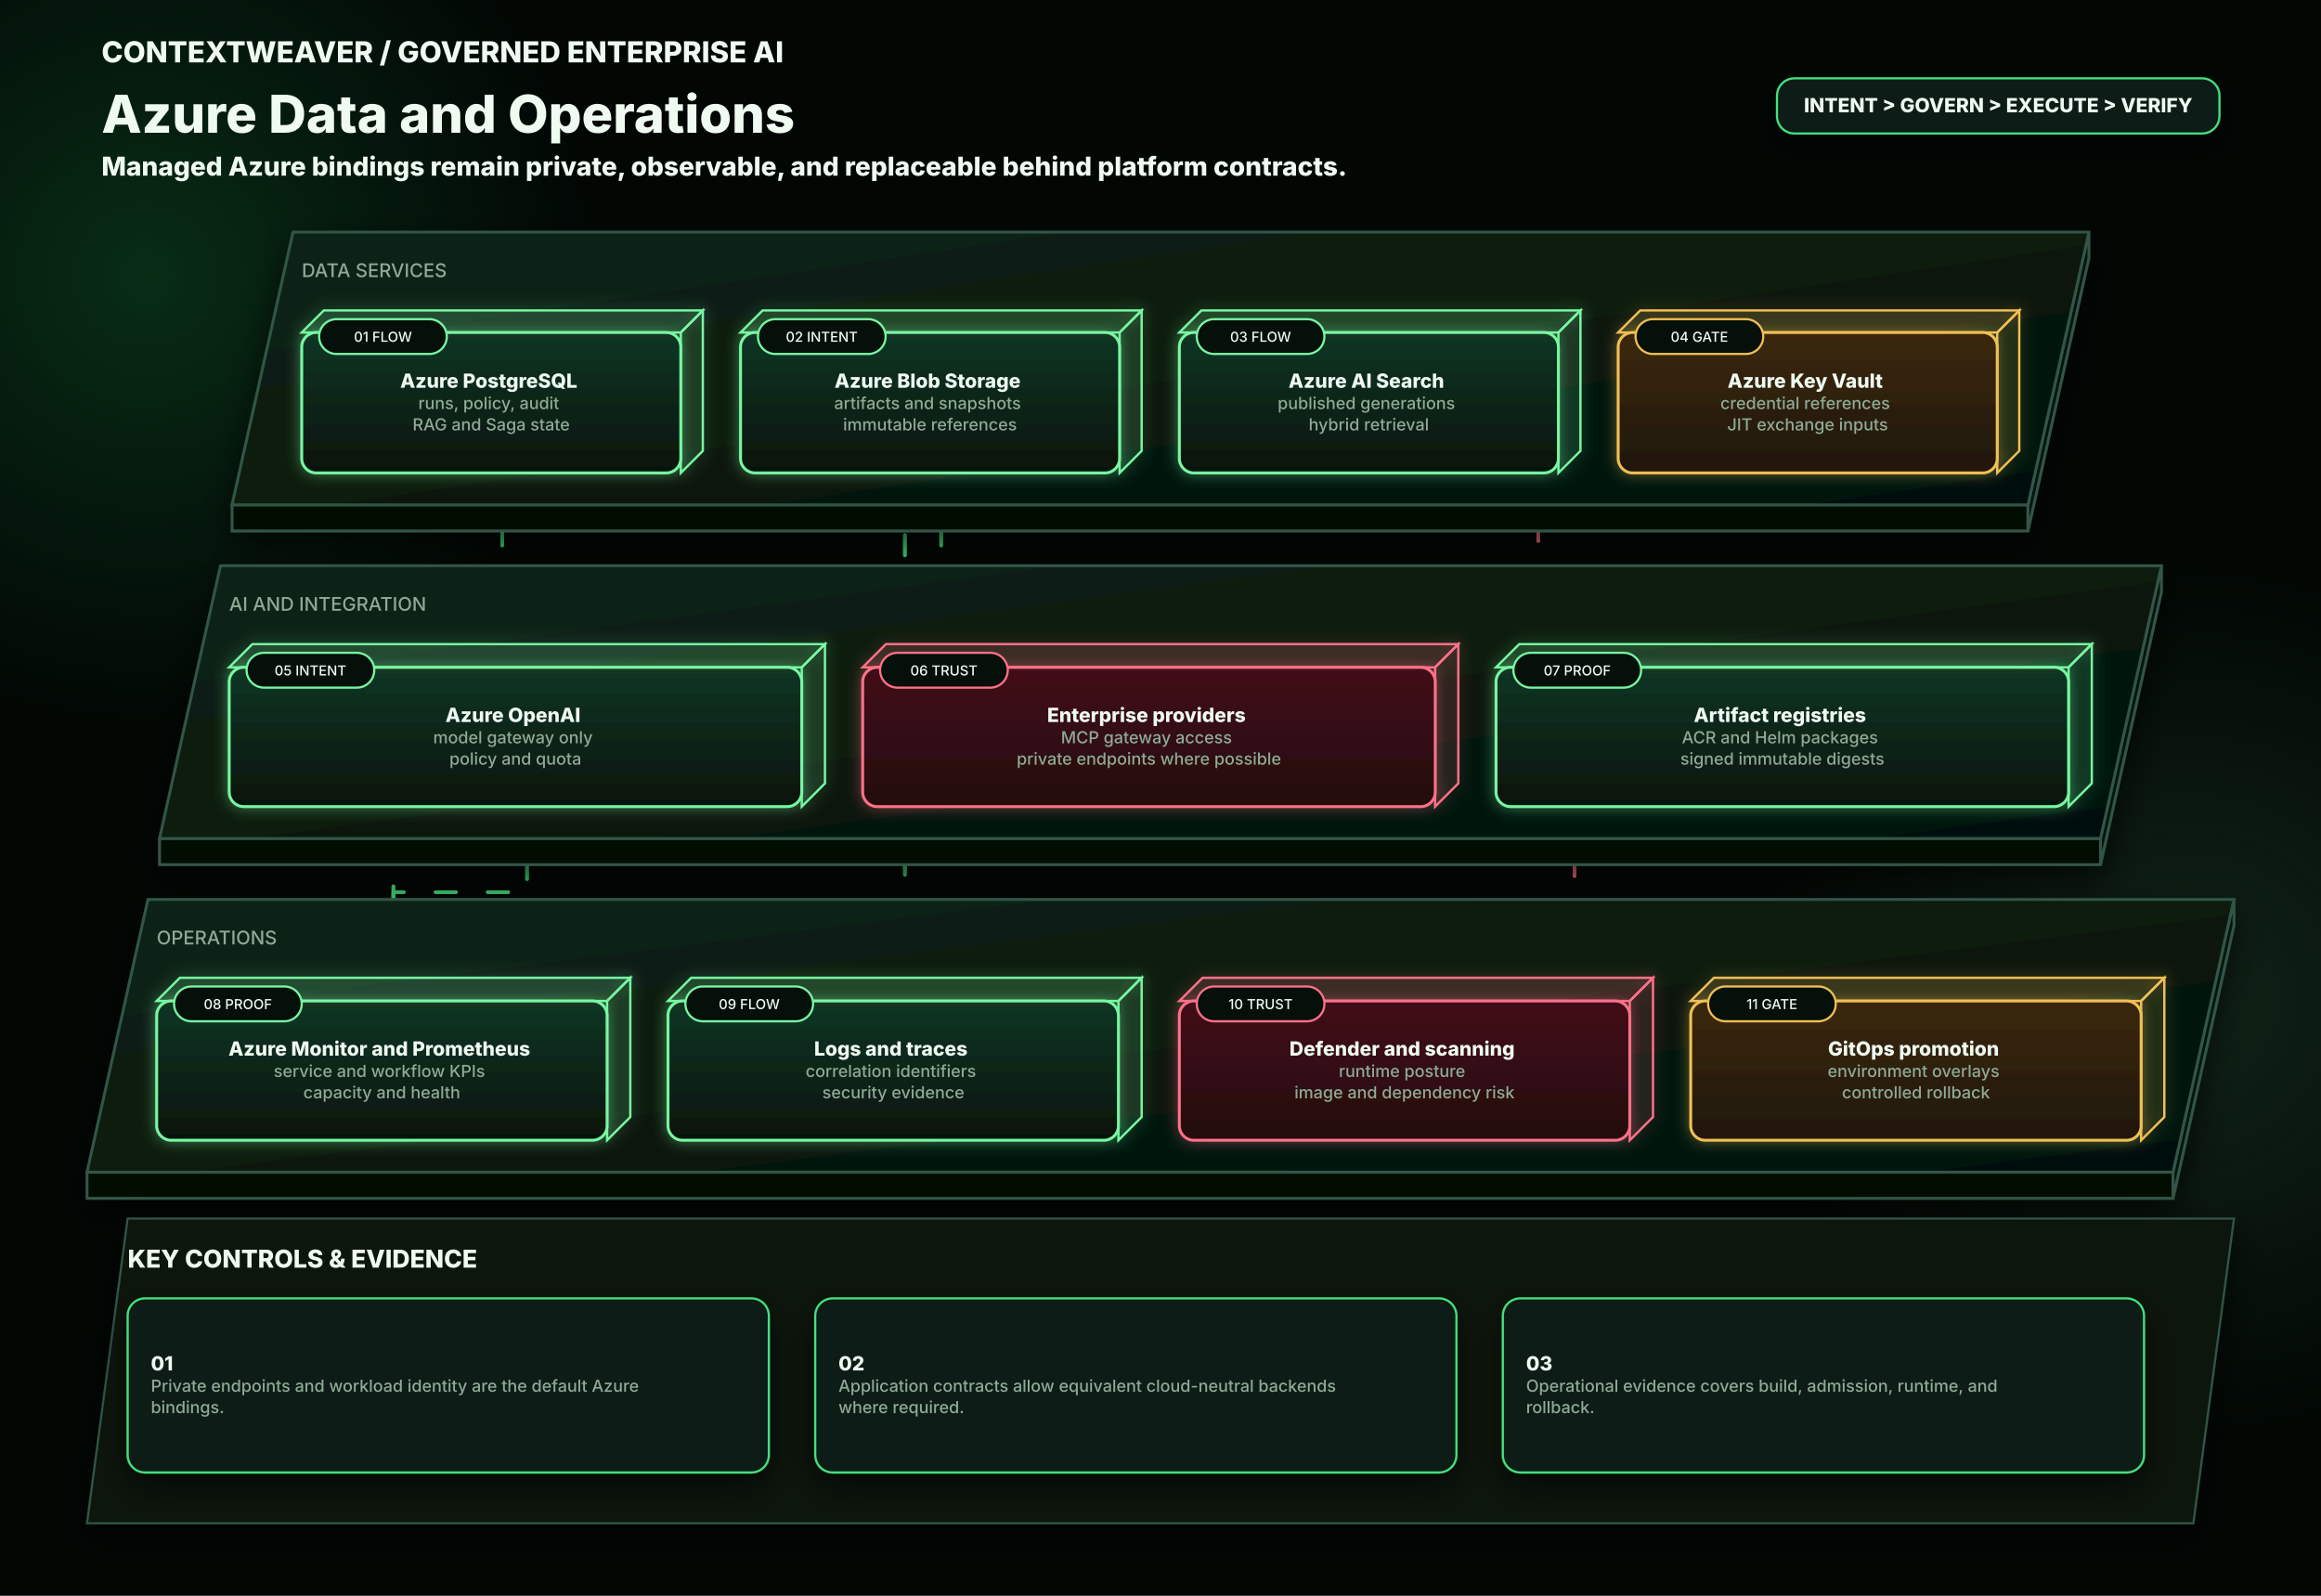
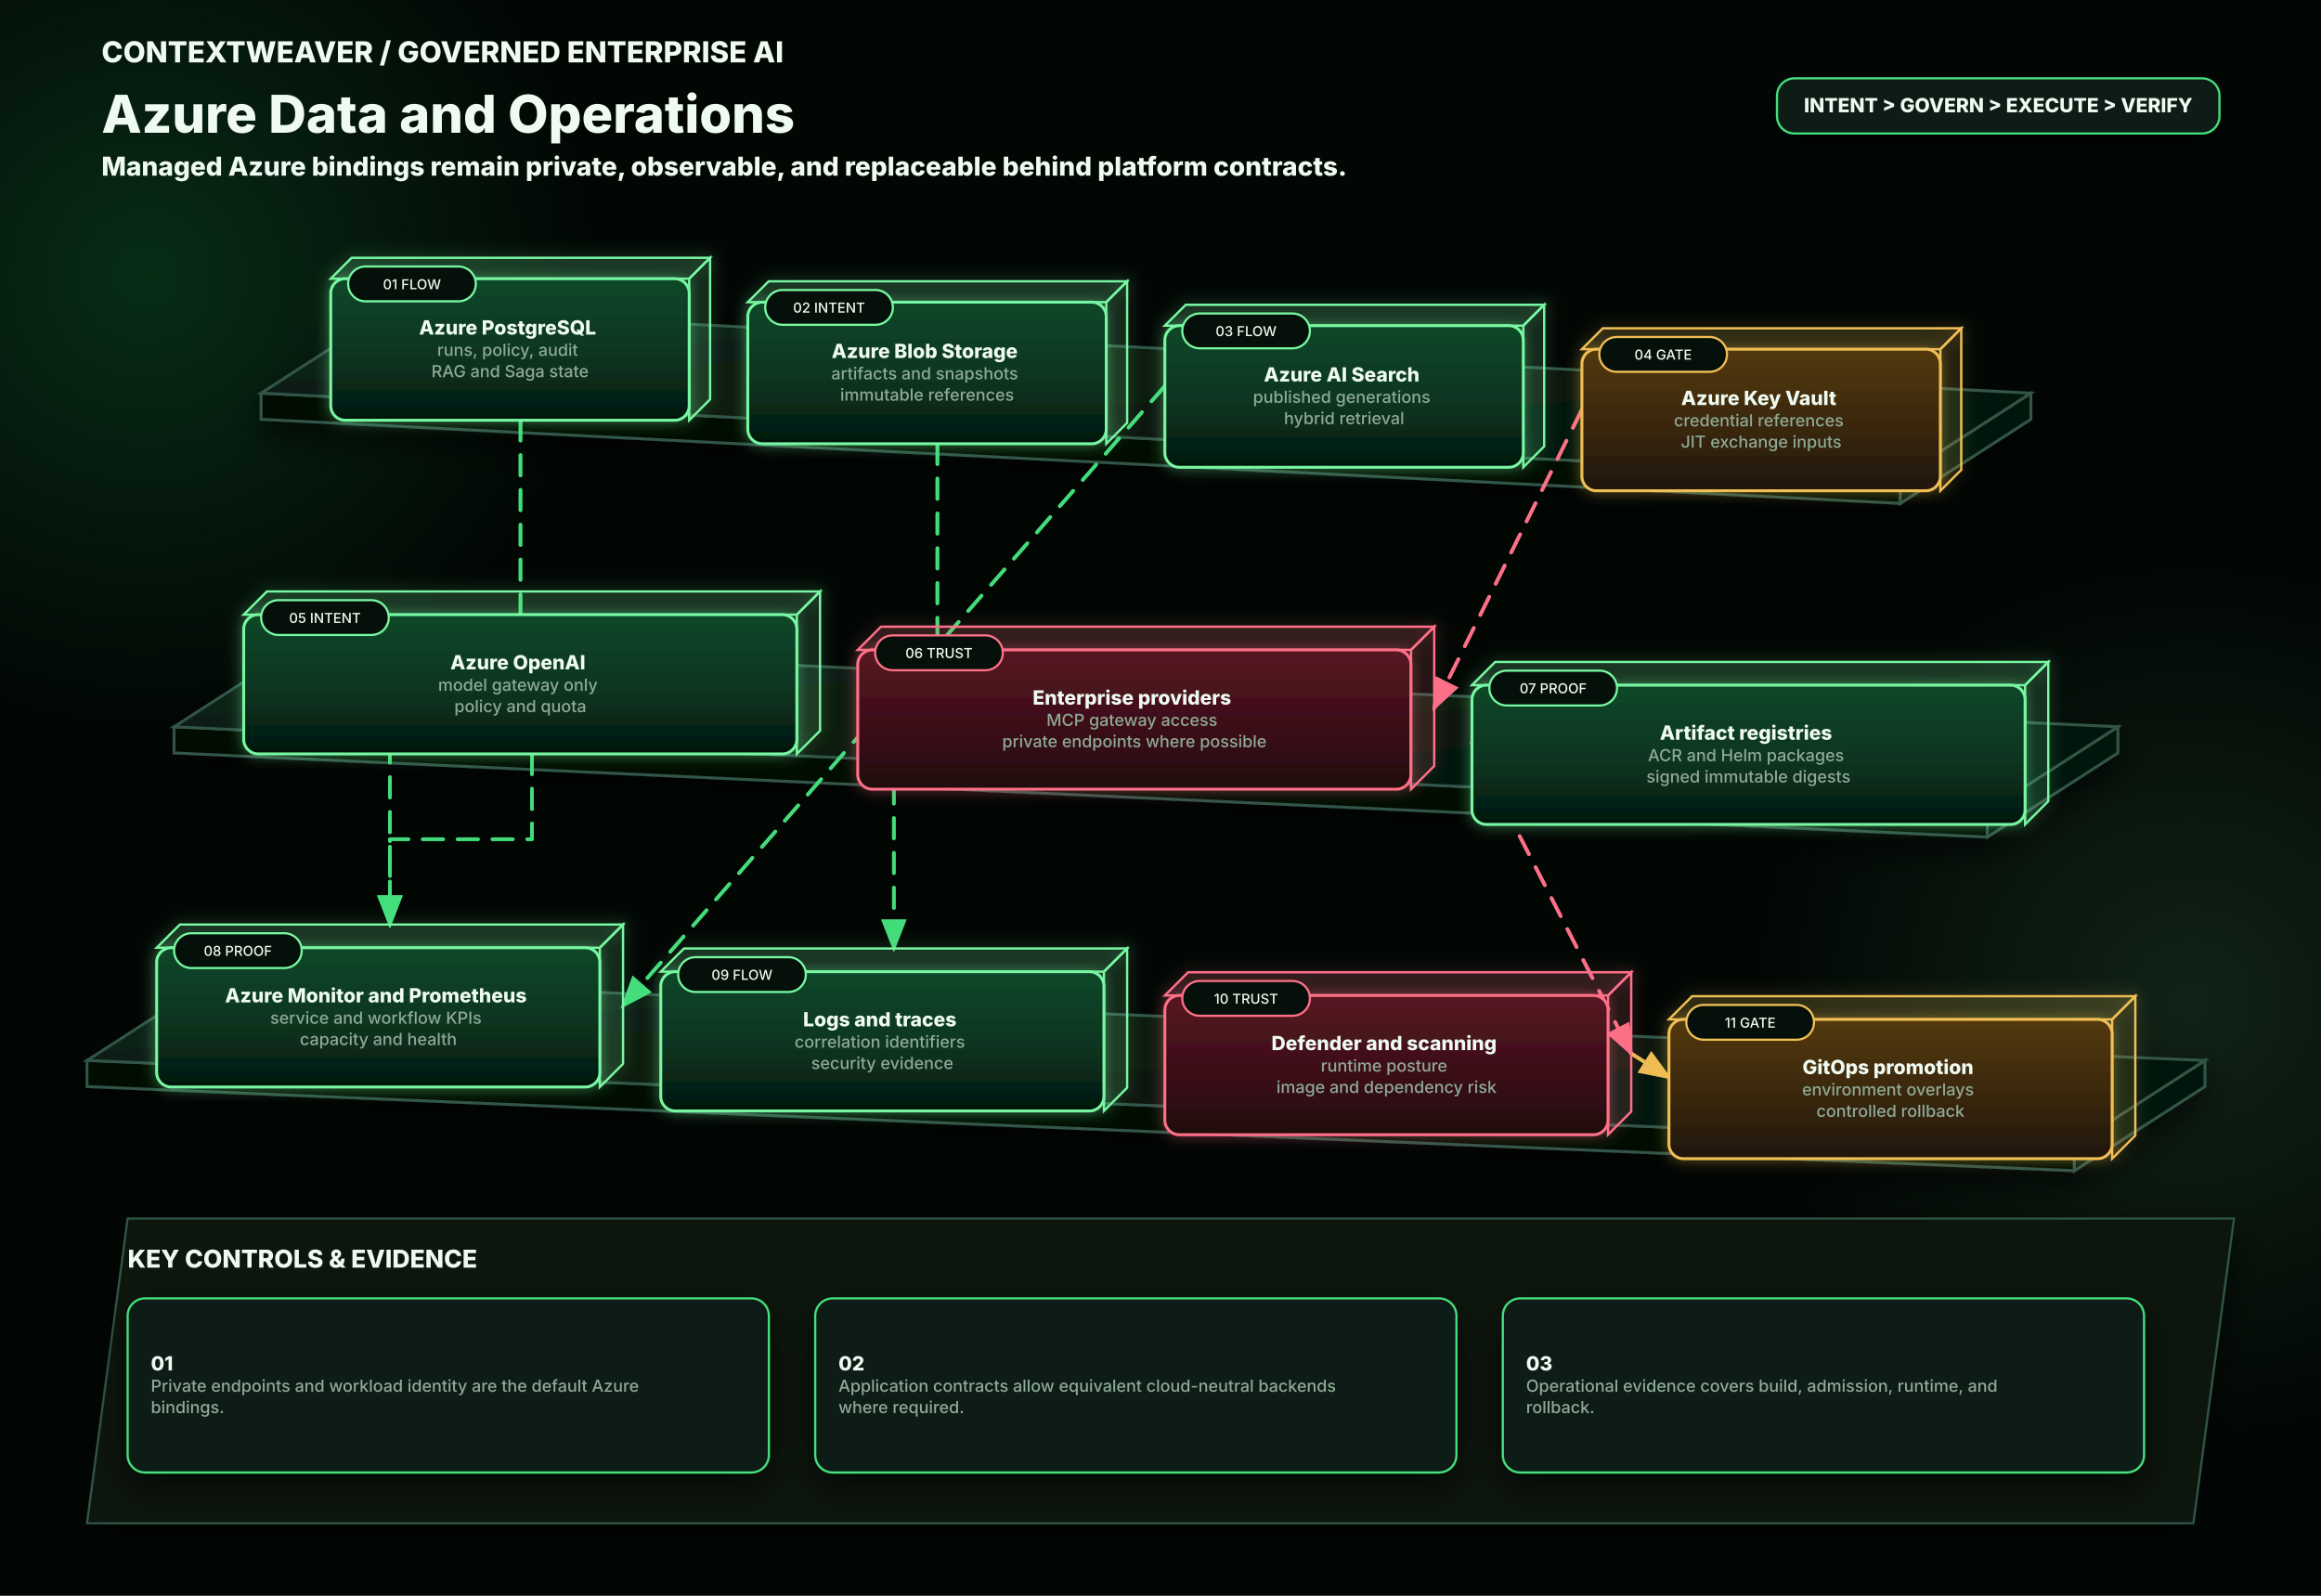
<svg xmlns="http://www.w3.org/2000/svg" width="1600" height="1100" viewBox="0 0 1600 1100" role="img" aria-label="Azure Data and Operations">
  <defs>
    <radialGradient id="ambient-left">
      <stop stop-color="#20d866" stop-opacity=".18" />
      <stop offset="1" stop-color="#20d866" stop-opacity="0" />
    </radialGradient>
    <radialGradient id="ambient-right">
      <stop stop-color="#78f7a2" stop-opacity=".12" />
      <stop offset="1" stop-color="#78f7a2" stop-opacity="0" />
    </radialGradient>
    <linearGradient id="platform-fill" x1="0" y1="0" x2="1" y2="1">
      <stop stop-color="#0b2415" />
      <stop offset="1" stop-color="#041009" />
    </linearGradient>
    <linearGradient id="card-green" x1="0" y1="0" x2="0" y2="1">
-       <stop stop-color="#123624" />
-       <stop offset="1" stop-color="#06140c" />
+       <stop stop-color="#0d4829" />
+       <stop offset=".58" stop-color="#09331f" />
+       <stop offset="1" stop-color="#04170e" />
    </linearGradient>
    <linearGradient id="card-amber" x1="0" y1="0" x2="0" y2="1">
-       <stop stop-color="#3b2808" />
-       <stop offset="1" stop-color="#201707" />
+       <stop stop-color="#53390c" />
+       <stop offset=".58" stop-color="#38260a" />
+       <stop offset="1" stop-color="#1f1607" />
    </linearGradient>
    <linearGradient id="card-red" x1="0" y1="0" x2="0" y2="1">
-       <stop stop-color="#42101a" />
-       <stop offset="1" stop-color="#24080d" />
+       <stop stop-color="#571521" />
+       <stop offset=".58" stop-color="#3b0f18" />
+       <stop offset="1" stop-color="#21080d" />
    </linearGradient>
    <filter id="shadow" x="-20%" y="-30%" width="150%" height="180%">
      <feDropShadow dx="0" dy="10" stdDeviation="12" flood-color="#000" flood-opacity=".65" />
    </filter>
    <filter id="glow-green" x="-40%" y="-60%" width="180%" height="220%">
      <feDropShadow dx="0" dy="0" stdDeviation="5" flood-color="#78f7a2" flood-opacity=".45" />
    </filter>
    <filter id="glow-amber" x="-40%" y="-60%" width="180%" height="220%">
      <feDropShadow dx="0" dy="0" stdDeviation="5" flood-color="#f0bf55" flood-opacity=".42" />
    </filter>
    <filter id="glow-red" x="-40%" y="-60%" width="180%" height="220%">
      <feDropShadow dx="0" dy="0" stdDeviation="5" flood-color="#ff7188" flood-opacity=".42" />
    </filter>
    <marker id="arrow-green" markerWidth="9" markerHeight="7" refX="8" refY="3.5" orient="auto">
      <path d="M0 0L9 3.5L0 7Z" fill="#44df7d" />
    </marker>
    <marker id="arrow-amber" markerWidth="9" markerHeight="7" refX="8" refY="3.5" orient="auto">
      <path d="M0 0L9 3.5L0 7Z" fill="#f0bf55" />
    </marker>
    <marker id="arrow-red" markerWidth="9" markerHeight="7" refX="8" refY="3.5" orient="auto">
      <path d="M0 0L9 3.5L0 7Z" fill="#ff7188" />
    </marker>
  </defs>
-   <style>.flow{stroke-dasharray:14 22;animation:cw-flow 3s linear infinite}@keyframes cw-flow{to{stroke-dashoffset:-72}}@media(prefers-reduced-motion:reduce){.flow{animation:none;stroke-dasharray:none}}</style>
+   <style>.flow{stroke-dasharray:14 10}</style>
  <rect width="1600" height="1100" fill="#020704" />
  <ellipse cx="100" cy="190" rx="310" ry="310" fill="url(#ambient-left)" />
  <ellipse cx="1510" cy="690" rx="300" ry="300" fill="url(#ambient-right)" />
-   <polyline class="flow" points="346.2,326.0 346.2,500.0 271.2,500.0 271.2,674.0" fill="none" stroke="#44df7d" stroke-width="2.5" stroke-linecap="round" stroke-linejoin="round" marker-end="url(#arrow-green)" opacity=".88" />
-   <polyline class="flow" points="346.2,326.0 346.2,500.0 271.2,500.0 271.2,674.0" fill="none" stroke="#44df7d" stroke-width="2.5" stroke-linecap="round" stroke-linejoin="round" marker-end="url(#arrow-green)" opacity=".88" />
-   <polyline class="flow" points="648.8,326.0 648.8,500.0 623.8,500.0 623.8,674.0" fill="none" stroke="#44df7d" stroke-width="2.5" stroke-linecap="round" stroke-linejoin="round" marker-end="url(#arrow-green)" opacity=".88" />
-   <polyline class="flow" points="648.8,326.0 648.8,500.0 623.8,500.0 623.8,674.0" fill="none" stroke="#44df7d" stroke-width="2.5" stroke-linecap="round" stroke-linejoin="round" marker-end="url(#arrow-green)" opacity=".88" />
-   <polyline class="flow" points="813.0,270.0 623.8,270.0 623.8,730.0 434.5,730.0" fill="none" stroke="#44df7d" stroke-width="2.5" stroke-linecap="round" stroke-linejoin="round" marker-end="url(#arrow-green)" opacity=".88" />
-   <polyline class="flow" points="813.0,270.0 623.8,270.0 623.8,730.0 434.5,730.0" fill="none" stroke="#44df7d" stroke-width="2.5" stroke-linecap="round" stroke-linejoin="round" marker-end="url(#arrow-green)" opacity=".88" />
-   <polyline class="flow" points="1115.5,270.0 1060.4,270.0 1060.4,500.0 1005.3,500.0" fill="none" stroke="#ff7188" stroke-width="2.5" stroke-linecap="round" stroke-linejoin="round" marker-end="url(#arrow-red)" opacity=".88" />
-   <polyline class="flow" points="1115.5,270.0 1060.4,270.0 1060.4,500.0 1005.3,500.0" fill="none" stroke="#ff7188" stroke-width="2.5" stroke-linecap="round" stroke-linejoin="round" marker-end="url(#arrow-red)" opacity=".88" />
-   <polyline class="flow" points="363.3,556.0 363.3,615.0 271.2,615.0 271.2,674.0" fill="none" stroke="#44df7d" stroke-width="2.5" stroke-linecap="round" stroke-linejoin="round" marker-end="url(#arrow-green)" opacity=".88" />
-   <polyline class="flow" points="363.3,556.0 363.3,615.0 271.2,615.0 271.2,674.0" fill="none" stroke="#44df7d" stroke-width="2.5" stroke-linecap="round" stroke-linejoin="round" marker-end="url(#arrow-green)" opacity=".88" />
-   <polyline class="flow" points="1031.3,500.0 1085.4,500.0 1085.4,730.0 1139.5,730.0" fill="none" stroke="#ff7188" stroke-width="2.5" stroke-linecap="round" stroke-linejoin="round" marker-end="url(#arrow-red)" opacity=".88" />
-   <polyline class="flow" points="1031.3,500.0 1085.4,500.0 1085.4,730.0 1139.5,730.0" fill="none" stroke="#ff7188" stroke-width="2.5" stroke-linecap="round" stroke-linejoin="round" marker-end="url(#arrow-red)" opacity=".88" />
-   <polyline class="flow" points="1139.5,730.0 1152.5,730.0 1152.5,730.0 1165.5,730.0" fill="none" stroke="#f0bf55" stroke-width="2.5" stroke-linecap="round" stroke-linejoin="round" marker-end="url(#arrow-amber)" opacity=".88" />
-   <polyline class="flow" points="1139.5,730.0 1152.5,730.0 1152.5,730.0 1165.5,730.0" fill="none" stroke="#f0bf55" stroke-width="2.5" stroke-linecap="round" stroke-linejoin="round" marker-end="url(#arrow-amber)" opacity=".88" />
-   <text text-anchor="start" font-family="Inter,Segoe UI,Arial,sans-serif">
-     <tspan x="70.0" y="43.0" font-size="20.0" font-weight="800" fill="#effaf1">CONTEXTWEAVER  /  GOVERNED ENTERPRISE AI</tspan>
+   <g filter="url(#shadow)">
+     <polygon points="180.0,271.0 1310.0,329.0 1310.0,347.0 180.0,289.0" fill="#020905" stroke="#315446" stroke-width="2" />
+     <polygon points="1310.0,329.0 1400.0,271.0 1400.0,289.0 1310.0,347.0" fill="#06140c" stroke="#315446" stroke-width="2" />
+     <polygon points="180.0,271.0 1310.0,329.0 1400.0,271.0 270.0,213.0" fill="url(#platform-fill)" stroke="#315446" stroke-width="2" />
+   </g>
+   <text text-anchor="start" font-family="Inter,Segoe UI,Arial,sans-serif">
+     <tspan x="282.0" y="208.0" font-size="13.0" font-weight="500" fill="#8eaa96">DATA SERVICES</tspan>
+   </text>
+   <g filter="url(#shadow)">
+     <polygon points="120.0,501.0 1370.0,559.0 1370.0,577.0 120.0,519.0" fill="#020905" stroke="#315446" stroke-width="2" />
+     <polygon points="1370.0,559.0 1460.0,501.0 1460.0,519.0 1370.0,577.0" fill="#06140c" stroke="#315446" stroke-width="2" />
+     <polygon points="120.0,501.0 1370.0,559.0 1460.0,501.0 210.0,443.0" fill="url(#platform-fill)" stroke="#315446" stroke-width="2" />
+   </g>
+   <text text-anchor="start" font-family="Inter,Segoe UI,Arial,sans-serif">
+     <tspan x="222.0" y="438.0" font-size="13.0" font-weight="500" fill="#8eaa96">AI AND INTEGRATION</tspan>
+   </text>
+   <g filter="url(#shadow)">
+     <polygon points="60.0,731.0 1430.0,789.0 1430.0,807.0 60.0,749.0" fill="#020905" stroke="#315446" stroke-width="2" />
+     <polygon points="1430.0,789.0 1520.0,731.0 1520.0,749.0 1430.0,807.0" fill="#06140c" stroke="#315446" stroke-width="2" />
+     <polygon points="60.0,731.0 1430.0,789.0 1520.0,731.0 150.0,673.0" fill="url(#platform-fill)" stroke="#315446" stroke-width="2" />
+   </g>
+   <text text-anchor="start" font-family="Inter,Segoe UI,Arial,sans-serif">
+     <tspan x="162.0" y="668.0" font-size="13.0" font-weight="500" fill="#8eaa96">OPERATIONS</tspan>
+   </text>
+   <polyline class="flow" points="358.8,289.7 358.8,463.5 268.8,463.5 268.8,637.3" fill="none" stroke="#44df7d" stroke-width="2.5" stroke-linecap="round" stroke-linejoin="round" marker-end="url(#arrow-green)" opacity=".88" />
+   <polyline class="flow" points="358.8,289.7 358.8,463.5 268.8,463.5 268.8,637.3" fill="none" stroke="#44df7d" stroke-width="2.5" stroke-linecap="round" stroke-linejoin="round" marker-end="url(#arrow-green)" opacity=".88" />
+   <polyline class="flow" points="646.2,305.9 646.2,479.8 616.2,479.8 616.2,653.8" fill="none" stroke="#44df7d" stroke-width="2.5" stroke-linecap="round" stroke-linejoin="round" marker-end="url(#arrow-green)" opacity=".88" />
+   <polyline class="flow" points="646.2,305.9 646.2,479.8 616.2,479.8 616.2,653.8" fill="none" stroke="#44df7d" stroke-width="2.5" stroke-linecap="round" stroke-linejoin="round" marker-end="url(#arrow-green)" opacity=".88" />
+   <polyline class="flow" points="803.0,266.1 429.5,693.3" fill="none" stroke="#44df7d" stroke-width="2.5" stroke-linecap="round" stroke-linejoin="round" marker-end="url(#arrow-green)" opacity=".88" />
+   <polyline class="flow" points="803.0,266.1 429.5,693.3" fill="none" stroke="#44df7d" stroke-width="2.5" stroke-linecap="round" stroke-linejoin="round" marker-end="url(#arrow-green)" opacity=".88" />
+   <polyline class="flow" points="1090.5,282.3 988.7,488.0" fill="none" stroke="#ff7188" stroke-width="2.5" stroke-linecap="round" stroke-linejoin="round" marker-end="url(#arrow-red)" opacity=".88" />
+   <polyline class="flow" points="1090.5,282.3 988.7,488.0" fill="none" stroke="#ff7188" stroke-width="2.5" stroke-linecap="round" stroke-linejoin="round" marker-end="url(#arrow-red)" opacity=".88" />
+   <polyline class="flow" points="366.7,519.7 366.7,578.5 268.8,578.5 268.8,637.3" fill="none" stroke="#44df7d" stroke-width="2.5" stroke-linecap="round" stroke-linejoin="round" marker-end="url(#arrow-green)" opacity=".88" />
+   <polyline class="flow" points="366.7,519.7 366.7,578.5 268.8,578.5 268.8,637.3" fill="none" stroke="#44df7d" stroke-width="2.5" stroke-linecap="round" stroke-linejoin="round" marker-end="url(#arrow-green)" opacity=".88" />
+   <polyline class="flow" points="1014.7,512.3 1124.5,726.2" fill="none" stroke="#ff7188" stroke-width="2.5" stroke-linecap="round" stroke-linejoin="round" marker-end="url(#arrow-red)" opacity=".88" />
+   <polyline class="flow" points="1014.7,512.3 1124.5,726.2" fill="none" stroke="#ff7188" stroke-width="2.5" stroke-linecap="round" stroke-linejoin="round" marker-end="url(#arrow-red)" opacity=".88" />
+   <polyline class="flow" points="1124.5,726.2 1150.5,742.7" fill="none" stroke="#f0bf55" stroke-width="2.5" stroke-linecap="round" stroke-linejoin="round" marker-end="url(#arrow-amber)" opacity=".88" />
+   <polyline class="flow" points="1124.5,726.2 1150.5,742.7" fill="none" stroke="#f0bf55" stroke-width="2.5" stroke-linecap="round" stroke-linejoin="round" marker-end="url(#arrow-amber)" opacity=".88" />
+   <text text-anchor="start" font-family="Inter,Segoe UI,Arial,sans-serif">
+     <tspan x="70.0" y="43.0" font-size="20.0" font-weight="800" fill="#effaf1">CONTEXTWEAVER / GOVERNED ENTERPRISE AI</tspan>
  </text>
  <text text-anchor="start" font-family="Inter,Segoe UI,Arial,sans-serif">
    <tspan x="70.0" y="91.5" font-size="36.0" font-weight="800" fill="#effaf1">Azure Data and Operations</tspan>
  </text>
  <text text-anchor="start" font-family="Inter,Segoe UI,Arial,sans-serif">
    <tspan x="70.0" y="121.1" font-size="18.0" font-weight="800" fill="#effaf1">Managed Azure bindings remain private, observable, and replaceable behind platform contracts.</tspan>
  </text>
  <rect x="1225.0" y="54.0" width="305.0" height="38.0" rx="12" fill="#0b1d13" stroke="#44df7d" stroke-width="1.5" filter="url(#shadow)" />
  <text text-anchor="middle" font-family="Inter,Segoe UI,Arial,sans-serif">
-     <tspan x="1377.5" y="77.4" font-size="13.5" font-weight="800" fill="#effaf1">INTENT  &gt;  GOVERN  &gt;  EXECUTE  &gt;  VERIFY</tspan>
-   </text>
-   <g filter="url(#shadow)">
-     <polygon points="160.0,348.0 1398.0,348.0 1398.0,366.0 160.0,366.0" fill="#020905" stroke="#315446" stroke-width="2" />
-     <polygon points="1398.0,348.0 1440.0,160.0 1440.0,178.0 1398.0,366.0" fill="#06140c" stroke="#315446" stroke-width="2" />
-     <polygon points="202.0,160.0 1440.0,160.0 1398.0,348.0 160.0,348.0" fill="url(#platform-fill)" stroke="#315446" stroke-width="2" />
-   </g>
-   <text text-anchor="start" font-family="Inter,Segoe UI,Arial,sans-serif">
-     <tspan x="208.0" y="191.0" font-size="13.0" font-weight="500" fill="#8eaa96">DATA SERVICES</tspan>
-   </text>
-   <g filter="url(#shadow)">
-     <polygon points="110.0,578.0 1448.0,578.0 1448.0,596.0 110.0,596.0" fill="#020905" stroke="#315446" stroke-width="2" />
-     <polygon points="1448.0,578.0 1490.0,390.0 1490.0,408.0 1448.0,596.0" fill="#06140c" stroke="#315446" stroke-width="2" />
-     <polygon points="152.0,390.0 1490.0,390.0 1448.0,578.0 110.0,578.0" fill="url(#platform-fill)" stroke="#315446" stroke-width="2" />
-   </g>
-   <text text-anchor="start" font-family="Inter,Segoe UI,Arial,sans-serif">
-     <tspan x="158.0" y="421.0" font-size="13.0" font-weight="500" fill="#8eaa96">AI AND INTEGRATION</tspan>
-   </text>
-   <g filter="url(#shadow)">
-     <polygon points="60.0,808.0 1498.0,808.0 1498.0,826.0 60.0,826.0" fill="#020905" stroke="#315446" stroke-width="2" />
-     <polygon points="1498.0,808.0 1540.0,620.0 1540.0,638.0 1498.0,826.0" fill="#06140c" stroke="#315446" stroke-width="2" />
-     <polygon points="102.0,620.0 1540.0,620.0 1498.0,808.0 60.0,808.0" fill="url(#platform-fill)" stroke="#315446" stroke-width="2" />
-   </g>
-   <text text-anchor="start" font-family="Inter,Segoe UI,Arial,sans-serif">
-     <tspan x="108.0" y="651.0" font-size="13.0" font-weight="500" fill="#8eaa96">OPERATIONS</tspan>
-   </text>
-   <g filter="url(#glow-green)">
-     <polygon points="208.0,229.2 223.2,214.0 484.5,214.0 469.3,229.2" fill="#78f7a2" fill-opacity=".12" stroke="#78f7a2" stroke-width="1.6" />
-     <polygon points="469.3,229.2 484.5,214.0 484.5,310.8 469.3,326.0" fill="#78f7a2" fill-opacity=".08" stroke="#78f7a2" stroke-width="1.6" />
-     <rect x="208.0" y="229.2" width="261.3" height="96.8" rx="10" fill="url(#card-green)" stroke="#78f7a2" stroke-width="2" />
-   </g>
-   <text text-anchor="middle" font-family="Inter,Segoe UI,Arial,sans-serif">
-     <tspan x="338.6" y="267.3" font-size="13.5" font-weight="800" fill="#effaf1">Azure PostgreSQL</tspan>
-     <tspan x="338.6" y="282.0" font-size="11.5" font-weight="500" fill="#8eaa96">runs, policy, audit</tspan>
-     <tspan x="338.6" y="296.7" font-size="11.5" font-weight="500" fill="#8eaa96">RAG and Saga state</tspan>
-   </text>
-   <rect x="220.0" y="220.0" width="88.0" height="24.0" rx="12.0" fill="#041009" stroke="#78f7a2" stroke-width="1.5" />
-   <text text-anchor="middle" font-family="Inter,Segoe UI,Arial,sans-serif">
-     <tspan x="264.0" y="235.6" font-size="9.5" font-weight="500" fill="#effaf1">01  FLOW</tspan>
-   </text>
-   <g filter="url(#glow-green)">
-     <polygon points="510.5,229.2 525.7,214.0 787.0,214.0 771.8,229.2" fill="#78f7a2" fill-opacity=".12" stroke="#78f7a2" stroke-width="1.6" />
-     <polygon points="771.8,229.2 787.0,214.0 787.0,310.8 771.8,326.0" fill="#78f7a2" fill-opacity=".08" stroke="#78f7a2" stroke-width="1.6" />
-     <rect x="510.5" y="229.2" width="261.3" height="96.8" rx="10" fill="url(#card-green)" stroke="#78f7a2" stroke-width="2" />
-   </g>
-   <text text-anchor="middle" font-family="Inter,Segoe UI,Arial,sans-serif">
-     <tspan x="641.1" y="267.3" font-size="13.5" font-weight="800" fill="#effaf1">Azure Blob Storage</tspan>
-     <tspan x="641.1" y="282.0" font-size="11.5" font-weight="500" fill="#8eaa96">artifacts and snapshots</tspan>
-     <tspan x="641.1" y="296.7" font-size="11.5" font-weight="500" fill="#8eaa96">immutable references</tspan>
-   </text>
-   <rect x="522.5" y="220.0" width="88.0" height="24.0" rx="12.0" fill="#041009" stroke="#78f7a2" stroke-width="1.5" />
-   <text text-anchor="middle" font-family="Inter,Segoe UI,Arial,sans-serif">
-     <tspan x="566.5" y="235.6" font-size="9.5" font-weight="500" fill="#effaf1">02  INTENT</tspan>
-   </text>
-   <g filter="url(#glow-green)">
-     <polygon points="813.0,229.2 828.2,214.0 1089.5,214.0 1074.3,229.2" fill="#78f7a2" fill-opacity=".12" stroke="#78f7a2" stroke-width="1.6" />
-     <polygon points="1074.3,229.2 1089.5,214.0 1089.5,310.8 1074.3,326.0" fill="#78f7a2" fill-opacity=".08" stroke="#78f7a2" stroke-width="1.6" />
-     <rect x="813.0" y="229.2" width="261.3" height="96.8" rx="10" fill="url(#card-green)" stroke="#78f7a2" stroke-width="2" />
-   </g>
-   <text text-anchor="middle" font-family="Inter,Segoe UI,Arial,sans-serif">
-     <tspan x="943.6" y="267.3" font-size="13.5" font-weight="800" fill="#effaf1">Azure AI Search</tspan>
-     <tspan x="943.6" y="282.0" font-size="11.5" font-weight="500" fill="#8eaa96">published generations</tspan>
-     <tspan x="943.6" y="296.7" font-size="11.5" font-weight="500" fill="#8eaa96">hybrid retrieval</tspan>
-   </text>
-   <rect x="825.0" y="220.0" width="88.0" height="24.0" rx="12.0" fill="#041009" stroke="#78f7a2" stroke-width="1.5" />
-   <text text-anchor="middle" font-family="Inter,Segoe UI,Arial,sans-serif">
-     <tspan x="869.0" y="235.6" font-size="9.5" font-weight="500" fill="#effaf1">03  FLOW</tspan>
+     <tspan x="1377.5" y="77.4" font-size="13.5" font-weight="800" fill="#effaf1">INTENT &gt; GOVERN &gt; EXECUTE &gt; VERIFY</tspan>
+   </text>
+   <g filter="url(#glow-green)">
+     <polygon points="228.0,192.1 242.4,177.7 489.5,177.7 475.1,192.1" fill="#78f7a2" fill-opacity=".12" stroke="#78f7a2" stroke-width="1.6" />
+     <polygon points="475.1,192.1 489.5,177.7 489.5,275.3 475.1,289.7" fill="#78f7a2" fill-opacity=".08" stroke="#78f7a2" stroke-width="1.6" />
+     <rect x="228.0" y="192.1" width="247.1" height="97.6" rx="10" fill="url(#card-green)" stroke="#78f7a2" stroke-width="2" />
+   </g>
+   <text text-anchor="middle" font-family="Inter,Segoe UI,Arial,sans-serif">
+     <tspan x="351.6" y="230.6" font-size="13.5" font-weight="800" fill="#effaf1">Azure PostgreSQL</tspan>
+     <tspan x="351.6" y="245.3" font-size="11.5" font-weight="500" fill="#8eaa96">runs, policy, audit</tspan>
+     <tspan x="351.6" y="260.0" font-size="11.5" font-weight="500" fill="#8eaa96">RAG and Saga state</tspan>
+   </text>
+   <rect x="240.0" y="183.7" width="88.0" height="24.0" rx="12.0" fill="#041009" stroke="#78f7a2" stroke-width="1.5" />
+   <text text-anchor="middle" font-family="Inter,Segoe UI,Arial,sans-serif">
+     <tspan x="284.0" y="199.4" font-size="9.5" font-weight="500" fill="#effaf1">01  FLOW</tspan>
+   </text>
+   <g filter="url(#glow-green)">
+     <polygon points="515.5,208.3 529.9,193.9 777.0,193.9 762.6,208.3" fill="#78f7a2" fill-opacity=".12" stroke="#78f7a2" stroke-width="1.6" />
+     <polygon points="762.6,208.3 777.0,193.9 777.0,291.5 762.6,305.9" fill="#78f7a2" fill-opacity=".08" stroke="#78f7a2" stroke-width="1.6" />
+     <rect x="515.5" y="208.3" width="247.1" height="97.6" rx="10" fill="url(#card-green)" stroke="#78f7a2" stroke-width="2" />
+   </g>
+   <text text-anchor="middle" font-family="Inter,Segoe UI,Arial,sans-serif">
+     <tspan x="639.1" y="246.8" font-size="13.5" font-weight="800" fill="#effaf1">Azure Blob Storage</tspan>
+     <tspan x="639.1" y="261.5" font-size="11.5" font-weight="500" fill="#8eaa96">artifacts and snapshots</tspan>
+     <tspan x="639.1" y="276.2" font-size="11.5" font-weight="500" fill="#8eaa96">immutable references</tspan>
+   </text>
+   <rect x="527.5" y="199.9" width="88.0" height="24.0" rx="12.0" fill="#041009" stroke="#78f7a2" stroke-width="1.5" />
+   <text text-anchor="middle" font-family="Inter,Segoe UI,Arial,sans-serif">
+     <tspan x="571.5" y="215.5" font-size="9.5" font-weight="500" fill="#effaf1">02  INTENT</tspan>
+   </text>
+   <g filter="url(#glow-green)">
+     <polygon points="803.0,224.5 817.4,210.1 1064.5,210.1 1050.1,224.5" fill="#78f7a2" fill-opacity=".12" stroke="#78f7a2" stroke-width="1.6" />
+     <polygon points="1050.1,224.5 1064.5,210.1 1064.5,307.7 1050.1,322.1" fill="#78f7a2" fill-opacity=".08" stroke="#78f7a2" stroke-width="1.6" />
+     <rect x="803.0" y="224.5" width="247.1" height="97.6" rx="10" fill="url(#card-green)" stroke="#78f7a2" stroke-width="2" />
+   </g>
+   <text text-anchor="middle" font-family="Inter,Segoe UI,Arial,sans-serif">
+     <tspan x="926.6" y="263.0" font-size="13.5" font-weight="800" fill="#effaf1">Azure AI Search</tspan>
+     <tspan x="926.6" y="277.7" font-size="11.5" font-weight="500" fill="#8eaa96">published generations</tspan>
+     <tspan x="926.6" y="292.4" font-size="11.5" font-weight="500" fill="#8eaa96">hybrid retrieval</tspan>
+   </text>
+   <rect x="815.0" y="216.1" width="88.0" height="24.0" rx="12.0" fill="#041009" stroke="#78f7a2" stroke-width="1.5" />
+   <text text-anchor="middle" font-family="Inter,Segoe UI,Arial,sans-serif">
+     <tspan x="859.0" y="231.7" font-size="9.5" font-weight="500" fill="#effaf1">03  FLOW</tspan>
  </text>
  <g filter="url(#glow-amber)">
-     <polygon points="1115.5,229.2 1130.7,214.0 1392.0,214.0 1376.8,229.2" fill="#f0bf55" fill-opacity=".12" stroke="#f0bf55" stroke-width="1.6" />
-     <polygon points="1376.8,229.2 1392.0,214.0 1392.0,310.8 1376.8,326.0" fill="#f0bf55" fill-opacity=".08" stroke="#f0bf55" stroke-width="1.6" />
-     <rect x="1115.5" y="229.2" width="261.3" height="96.8" rx="10" fill="url(#card-amber)" stroke="#f0bf55" stroke-width="2" />
-   </g>
-   <text text-anchor="middle" font-family="Inter,Segoe UI,Arial,sans-serif">
-     <tspan x="1246.1" y="267.3" font-size="13.5" font-weight="800" fill="#effaf1">Azure Key Vault</tspan>
-     <tspan x="1246.1" y="282.0" font-size="11.5" font-weight="500" fill="#8eaa96">credential references</tspan>
-     <tspan x="1246.1" y="296.7" font-size="11.5" font-weight="500" fill="#8eaa96">JIT exchange inputs</tspan>
-   </text>
-   <rect x="1127.5" y="220.0" width="88.0" height="24.0" rx="12.0" fill="#041009" stroke="#f0bf55" stroke-width="1.5" />
-   <text text-anchor="middle" font-family="Inter,Segoe UI,Arial,sans-serif">
-     <tspan x="1171.5" y="235.6" font-size="9.5" font-weight="500" fill="#effaf1">04  GATE</tspan>
-   </text>
-   <g filter="url(#glow-green)">
-     <polygon points="158.0,460.0 174.0,444.0 568.7,444.0 552.7,460.0" fill="#78f7a2" fill-opacity=".12" stroke="#78f7a2" stroke-width="1.6" />
-     <polygon points="552.7,460.0 568.7,444.0 568.7,540.0 552.7,556.0" fill="#78f7a2" fill-opacity=".08" stroke="#78f7a2" stroke-width="1.6" />
-     <rect x="158.0" y="460.0" width="394.7" height="96.0" rx="10" fill="url(#card-green)" stroke="#78f7a2" stroke-width="2" />
-   </g>
-   <text text-anchor="middle" font-family="Inter,Segoe UI,Arial,sans-serif">
-     <tspan x="355.3" y="497.7" font-size="13.5" font-weight="800" fill="#effaf1">Azure OpenAI</tspan>
-     <tspan x="355.3" y="512.4" font-size="11.5" font-weight="500" fill="#8eaa96">model gateway only</tspan>
-     <tspan x="355.3" y="527.1" font-size="11.5" font-weight="500" fill="#8eaa96">policy and quota</tspan>
-   </text>
-   <rect x="170.0" y="450.0" width="88.0" height="24.0" rx="12.0" fill="#041009" stroke="#78f7a2" stroke-width="1.5" />
-   <text text-anchor="middle" font-family="Inter,Segoe UI,Arial,sans-serif">
-     <tspan x="214.0" y="465.6" font-size="9.5" font-weight="500" fill="#effaf1">05  INTENT</tspan>
+     <polygon points="1090.5,240.7 1104.9,226.3 1352.0,226.3 1337.6,240.7" fill="#f0bf55" fill-opacity=".12" stroke="#f0bf55" stroke-width="1.6" />
+     <polygon points="1337.6,240.7 1352.0,226.3 1352.0,323.9 1337.6,338.3" fill="#f0bf55" fill-opacity=".08" stroke="#f0bf55" stroke-width="1.6" />
+     <rect x="1090.5" y="240.7" width="247.1" height="97.6" rx="10" fill="url(#card-amber)" stroke="#f0bf55" stroke-width="2" />
+   </g>
+   <text text-anchor="middle" font-family="Inter,Segoe UI,Arial,sans-serif">
+     <tspan x="1214.1" y="279.2" font-size="13.5" font-weight="800" fill="#effaf1">Azure Key Vault</tspan>
+     <tspan x="1214.1" y="293.9" font-size="11.5" font-weight="500" fill="#8eaa96">credential references</tspan>
+     <tspan x="1214.1" y="308.6" font-size="11.5" font-weight="500" fill="#8eaa96">JIT exchange inputs</tspan>
+   </text>
+   <rect x="1102.5" y="232.3" width="88.0" height="24.0" rx="12.0" fill="#041009" stroke="#f0bf55" stroke-width="1.5" />
+   <text text-anchor="middle" font-family="Inter,Segoe UI,Arial,sans-serif">
+     <tspan x="1146.5" y="247.9" font-size="9.5" font-weight="500" fill="#effaf1">04  GATE</tspan>
+   </text>
+   <g filter="url(#glow-green)">
+     <polygon points="168.0,423.7 184.0,407.7 565.3,407.7 549.3,423.7" fill="#78f7a2" fill-opacity=".12" stroke="#78f7a2" stroke-width="1.6" />
+     <polygon points="549.3,423.7 565.3,407.7 565.3,503.7 549.3,519.7" fill="#78f7a2" fill-opacity=".08" stroke="#78f7a2" stroke-width="1.6" />
+     <rect x="168.0" y="423.7" width="381.3" height="96.0" rx="10" fill="url(#card-green)" stroke="#78f7a2" stroke-width="2" />
+   </g>
+   <text text-anchor="middle" font-family="Inter,Segoe UI,Arial,sans-serif">
+     <tspan x="358.7" y="461.4" font-size="13.5" font-weight="800" fill="#effaf1">Azure OpenAI</tspan>
+     <tspan x="358.7" y="476.2" font-size="11.5" font-weight="500" fill="#8eaa96">model gateway only</tspan>
+     <tspan x="358.7" y="490.9" font-size="11.5" font-weight="500" fill="#8eaa96">policy and quota</tspan>
+   </text>
+   <rect x="180.0" y="413.7" width="88.0" height="24.0" rx="12.0" fill="#041009" stroke="#78f7a2" stroke-width="1.5" />
+   <text text-anchor="middle" font-family="Inter,Segoe UI,Arial,sans-serif">
+     <tspan x="224.0" y="429.4" font-size="9.5" font-weight="500" fill="#effaf1">05  INTENT</tspan>
  </text>
  <g filter="url(#glow-red)">
-     <polygon points="594.7,460.0 610.7,444.0 1005.3,444.0 989.3,460.0" fill="#ff7188" fill-opacity=".12" stroke="#ff7188" stroke-width="1.6" />
-     <polygon points="989.3,460.0 1005.3,444.0 1005.3,540.0 989.3,556.0" fill="#ff7188" fill-opacity=".08" stroke="#ff7188" stroke-width="1.6" />
-     <rect x="594.7" y="460.0" width="394.7" height="96.0" rx="10" fill="url(#card-red)" stroke="#ff7188" stroke-width="2" />
-   </g>
-   <text text-anchor="middle" font-family="Inter,Segoe UI,Arial,sans-serif">
-     <tspan x="792.0" y="497.7" font-size="13.5" font-weight="800" fill="#effaf1">Enterprise providers</tspan>
-     <tspan x="792.0" y="512.4" font-size="11.5" font-weight="500" fill="#8eaa96">MCP gateway access</tspan>
-     <tspan x="792.0" y="527.1" font-size="11.5" font-weight="500" fill="#8eaa96">private endpoints where possible</tspan>
-   </text>
-   <rect x="606.7" y="450.0" width="88.0" height="24.0" rx="12.0" fill="#041009" stroke="#ff7188" stroke-width="1.5" />
-   <text text-anchor="middle" font-family="Inter,Segoe UI,Arial,sans-serif">
-     <tspan x="650.7" y="465.6" font-size="9.5" font-weight="500" fill="#effaf1">06  TRUST</tspan>
-   </text>
-   <g filter="url(#glow-green)">
-     <polygon points="1031.3,460.0 1047.3,444.0 1442.0,444.0 1426.0,460.0" fill="#78f7a2" fill-opacity=".12" stroke="#78f7a2" stroke-width="1.6" />
-     <polygon points="1426.0,460.0 1442.0,444.0 1442.0,540.0 1426.0,556.0" fill="#78f7a2" fill-opacity=".08" stroke="#78f7a2" stroke-width="1.6" />
-     <rect x="1031.3" y="460.0" width="394.7" height="96.0" rx="10" fill="url(#card-green)" stroke="#78f7a2" stroke-width="2" />
-   </g>
-   <text text-anchor="middle" font-family="Inter,Segoe UI,Arial,sans-serif">
-     <tspan x="1228.7" y="497.7" font-size="13.5" font-weight="800" fill="#effaf1">Artifact registries</tspan>
-     <tspan x="1228.7" y="512.4" font-size="11.5" font-weight="500" fill="#8eaa96">ACR and Helm packages</tspan>
-     <tspan x="1228.7" y="527.1" font-size="11.5" font-weight="500" fill="#8eaa96">signed immutable digests</tspan>
-   </text>
-   <rect x="1043.3" y="450.0" width="88.0" height="24.0" rx="12.0" fill="#041009" stroke="#78f7a2" stroke-width="1.5" />
-   <text text-anchor="middle" font-family="Inter,Segoe UI,Arial,sans-serif">
-     <tspan x="1087.3" y="465.6" font-size="9.5" font-weight="500" fill="#effaf1">07  PROOF</tspan>
-   </text>
-   <g filter="url(#glow-green)">
-     <polygon points="108.0,690.0 124.0,674.0 434.5,674.0 418.5,690.0" fill="#78f7a2" fill-opacity=".12" stroke="#78f7a2" stroke-width="1.6" />
-     <polygon points="418.5,690.0 434.5,674.0 434.5,770.0 418.5,786.0" fill="#78f7a2" fill-opacity=".08" stroke="#78f7a2" stroke-width="1.6" />
-     <rect x="108.0" y="690.0" width="310.5" height="96.0" rx="10" fill="url(#card-green)" stroke="#78f7a2" stroke-width="2" />
-   </g>
-   <text text-anchor="middle" font-family="Inter,Segoe UI,Arial,sans-serif">
-     <tspan x="263.2" y="727.7" font-size="13.5" font-weight="800" fill="#effaf1">Azure Monitor and Prometheus</tspan>
-     <tspan x="263.2" y="742.4" font-size="11.5" font-weight="500" fill="#8eaa96">service and workflow KPIs</tspan>
-     <tspan x="263.2" y="757.1" font-size="11.5" font-weight="500" fill="#8eaa96">capacity and health</tspan>
-   </text>
-   <rect x="120.0" y="680.0" width="88.0" height="24.0" rx="12.0" fill="#041009" stroke="#78f7a2" stroke-width="1.5" />
-   <text text-anchor="middle" font-family="Inter,Segoe UI,Arial,sans-serif">
-     <tspan x="164.0" y="695.6" font-size="9.5" font-weight="500" fill="#effaf1">08  PROOF</tspan>
-   </text>
-   <g filter="url(#glow-green)">
-     <polygon points="460.5,690.0 476.5,674.0 787.0,674.0 771.0,690.0" fill="#78f7a2" fill-opacity=".12" stroke="#78f7a2" stroke-width="1.6" />
-     <polygon points="771.0,690.0 787.0,674.0 787.0,770.0 771.0,786.0" fill="#78f7a2" fill-opacity=".08" stroke="#78f7a2" stroke-width="1.6" />
-     <rect x="460.5" y="690.0" width="310.5" height="96.0" rx="10" fill="url(#card-green)" stroke="#78f7a2" stroke-width="2" />
-   </g>
-   <text text-anchor="middle" font-family="Inter,Segoe UI,Arial,sans-serif">
-     <tspan x="615.8" y="727.7" font-size="13.5" font-weight="800" fill="#effaf1">Logs and traces</tspan>
-     <tspan x="615.8" y="742.4" font-size="11.5" font-weight="500" fill="#8eaa96">correlation identifiers</tspan>
-     <tspan x="615.8" y="757.1" font-size="11.5" font-weight="500" fill="#8eaa96">security evidence</tspan>
-   </text>
-   <rect x="472.5" y="680.0" width="88.0" height="24.0" rx="12.0" fill="#041009" stroke="#78f7a2" stroke-width="1.5" />
-   <text text-anchor="middle" font-family="Inter,Segoe UI,Arial,sans-serif">
-     <tspan x="516.5" y="695.6" font-size="9.5" font-weight="500" fill="#effaf1">09  FLOW</tspan>
+     <polygon points="591.3,448.0 607.3,432.0 988.7,432.0 972.7,448.0" fill="#ff7188" fill-opacity=".12" stroke="#ff7188" stroke-width="1.6" />
+     <polygon points="972.7,448.0 988.7,432.0 988.7,528.0 972.7,544.0" fill="#ff7188" fill-opacity=".08" stroke="#ff7188" stroke-width="1.6" />
+     <rect x="591.3" y="448.0" width="381.3" height="96.0" rx="10" fill="url(#card-red)" stroke="#ff7188" stroke-width="2" />
+   </g>
+   <text text-anchor="middle" font-family="Inter,Segoe UI,Arial,sans-serif">
+     <tspan x="782.0" y="485.7" font-size="13.5" font-weight="800" fill="#effaf1">Enterprise providers</tspan>
+     <tspan x="782.0" y="500.4" font-size="11.5" font-weight="500" fill="#8eaa96">MCP gateway access</tspan>
+     <tspan x="782.0" y="515.1" font-size="11.5" font-weight="500" fill="#8eaa96">private endpoints where possible</tspan>
+   </text>
+   <rect x="603.3" y="438.0" width="88.0" height="24.0" rx="12.0" fill="#041009" stroke="#ff7188" stroke-width="1.5" />
+   <text text-anchor="middle" font-family="Inter,Segoe UI,Arial,sans-serif">
+     <tspan x="647.3" y="453.6" font-size="9.5" font-weight="500" fill="#effaf1">06  TRUST</tspan>
+   </text>
+   <g filter="url(#glow-green)">
+     <polygon points="1014.7,472.3 1030.7,456.3 1412.0,456.3 1396.0,472.3" fill="#78f7a2" fill-opacity=".12" stroke="#78f7a2" stroke-width="1.6" />
+     <polygon points="1396.0,472.3 1412.0,456.3 1412.0,552.3 1396.0,568.3" fill="#78f7a2" fill-opacity=".08" stroke="#78f7a2" stroke-width="1.6" />
+     <rect x="1014.7" y="472.3" width="381.3" height="96.0" rx="10" fill="url(#card-green)" stroke="#78f7a2" stroke-width="2" />
+   </g>
+   <text text-anchor="middle" font-family="Inter,Segoe UI,Arial,sans-serif">
+     <tspan x="1205.3" y="509.9" font-size="13.5" font-weight="800" fill="#effaf1">Artifact registries</tspan>
+     <tspan x="1205.3" y="524.7" font-size="11.5" font-weight="500" fill="#8eaa96">ACR and Helm packages</tspan>
+     <tspan x="1205.3" y="539.4" font-size="11.5" font-weight="500" fill="#8eaa96">signed immutable digests</tspan>
+   </text>
+   <rect x="1026.7" y="462.3" width="88.0" height="24.0" rx="12.0" fill="#041009" stroke="#78f7a2" stroke-width="1.5" />
+   <text text-anchor="middle" font-family="Inter,Segoe UI,Arial,sans-serif">
+     <tspan x="1070.7" y="477.9" font-size="9.5" font-weight="500" fill="#effaf1">07  PROOF</tspan>
+   </text>
+   <g filter="url(#glow-green)">
+     <polygon points="108.0,653.3 124.0,637.3 429.5,637.3 413.5,653.3" fill="#78f7a2" fill-opacity=".12" stroke="#78f7a2" stroke-width="1.6" />
+     <polygon points="413.5,653.3 429.5,637.3 429.5,733.3 413.5,749.3" fill="#78f7a2" fill-opacity=".08" stroke="#78f7a2" stroke-width="1.6" />
+     <rect x="108.0" y="653.3" width="305.5" height="96.0" rx="10" fill="url(#card-green)" stroke="#78f7a2" stroke-width="2" />
+   </g>
+   <text text-anchor="middle" font-family="Inter,Segoe UI,Arial,sans-serif">
+     <tspan x="260.8" y="691.0" font-size="13.5" font-weight="800" fill="#effaf1">Azure Monitor and Prometheus</tspan>
+     <tspan x="260.8" y="705.7" font-size="11.5" font-weight="500" fill="#8eaa96">service and workflow KPIs</tspan>
+     <tspan x="260.8" y="720.4" font-size="11.5" font-weight="500" fill="#8eaa96">capacity and health</tspan>
+   </text>
+   <rect x="120.0" y="643.3" width="88.0" height="24.0" rx="12.0" fill="#041009" stroke="#78f7a2" stroke-width="1.5" />
+   <text text-anchor="middle" font-family="Inter,Segoe UI,Arial,sans-serif">
+     <tspan x="164.0" y="658.9" font-size="9.5" font-weight="500" fill="#effaf1">08  PROOF</tspan>
+   </text>
+   <g filter="url(#glow-green)">
+     <polygon points="455.5,669.8 471.5,653.8 777.0,653.8 761.0,669.8" fill="#78f7a2" fill-opacity=".12" stroke="#78f7a2" stroke-width="1.6" />
+     <polygon points="761.0,669.8 777.0,653.8 777.0,749.8 761.0,765.8" fill="#78f7a2" fill-opacity=".08" stroke="#78f7a2" stroke-width="1.6" />
+     <rect x="455.5" y="669.8" width="305.5" height="96.0" rx="10" fill="url(#card-green)" stroke="#78f7a2" stroke-width="2" />
+   </g>
+   <text text-anchor="middle" font-family="Inter,Segoe UI,Arial,sans-serif">
+     <tspan x="608.2" y="707.5" font-size="13.5" font-weight="800" fill="#effaf1">Logs and traces</tspan>
+     <tspan x="608.2" y="722.2" font-size="11.5" font-weight="500" fill="#8eaa96">correlation identifiers</tspan>
+     <tspan x="608.2" y="736.9" font-size="11.5" font-weight="500" fill="#8eaa96">security evidence</tspan>
+   </text>
+   <rect x="467.5" y="659.8" width="88.0" height="24.0" rx="12.0" fill="#041009" stroke="#78f7a2" stroke-width="1.5" />
+   <text text-anchor="middle" font-family="Inter,Segoe UI,Arial,sans-serif">
+     <tspan x="511.5" y="675.4" font-size="9.5" font-weight="500" fill="#effaf1">09  FLOW</tspan>
  </text>
  <g filter="url(#glow-red)">
-     <polygon points="813.0,690.0 829.0,674.0 1139.5,674.0 1123.5,690.0" fill="#ff7188" fill-opacity=".12" stroke="#ff7188" stroke-width="1.6" />
-     <polygon points="1123.5,690.0 1139.5,674.0 1139.5,770.0 1123.5,786.0" fill="#ff7188" fill-opacity=".08" stroke="#ff7188" stroke-width="1.6" />
-     <rect x="813.0" y="690.0" width="310.5" height="96.0" rx="10" fill="url(#card-red)" stroke="#ff7188" stroke-width="2" />
-   </g>
-   <text text-anchor="middle" font-family="Inter,Segoe UI,Arial,sans-serif">
-     <tspan x="968.2" y="727.7" font-size="13.5" font-weight="800" fill="#effaf1">Defender and scanning</tspan>
-     <tspan x="968.2" y="742.4" font-size="11.5" font-weight="500" fill="#8eaa96">runtime posture</tspan>
-     <tspan x="968.2" y="757.1" font-size="11.5" font-weight="500" fill="#8eaa96">image and dependency risk</tspan>
-   </text>
-   <rect x="825.0" y="680.0" width="88.0" height="24.0" rx="12.0" fill="#041009" stroke="#ff7188" stroke-width="1.5" />
-   <text text-anchor="middle" font-family="Inter,Segoe UI,Arial,sans-serif">
-     <tspan x="869.0" y="695.6" font-size="9.5" font-weight="500" fill="#effaf1">10  TRUST</tspan>
+     <polygon points="803.0,686.2 819.0,670.2 1124.5,670.2 1108.5,686.2" fill="#ff7188" fill-opacity=".12" stroke="#ff7188" stroke-width="1.6" />
+     <polygon points="1108.5,686.2 1124.5,670.2 1124.5,766.2 1108.5,782.2" fill="#ff7188" fill-opacity=".08" stroke="#ff7188" stroke-width="1.6" />
+     <rect x="803.0" y="686.2" width="305.5" height="96.0" rx="10" fill="url(#card-red)" stroke="#ff7188" stroke-width="2" />
+   </g>
+   <text text-anchor="middle" font-family="Inter,Segoe UI,Arial,sans-serif">
+     <tspan x="955.8" y="723.9" font-size="13.5" font-weight="800" fill="#effaf1">Defender and scanning</tspan>
+     <tspan x="955.8" y="738.7" font-size="11.5" font-weight="500" fill="#8eaa96">runtime posture</tspan>
+     <tspan x="955.8" y="753.4" font-size="11.5" font-weight="500" fill="#8eaa96">image and dependency risk</tspan>
+   </text>
+   <rect x="815.0" y="676.2" width="88.0" height="24.0" rx="12.0" fill="#041009" stroke="#ff7188" stroke-width="1.5" />
+   <text text-anchor="middle" font-family="Inter,Segoe UI,Arial,sans-serif">
+     <tspan x="859.0" y="691.9" font-size="9.5" font-weight="500" fill="#effaf1">10  TRUST</tspan>
  </text>
  <g filter="url(#glow-amber)">
-     <polygon points="1165.5,690.0 1181.5,674.0 1492.0,674.0 1476.0,690.0" fill="#f0bf55" fill-opacity=".12" stroke="#f0bf55" stroke-width="1.6" />
-     <polygon points="1476.0,690.0 1492.0,674.0 1492.0,770.0 1476.0,786.0" fill="#f0bf55" fill-opacity=".08" stroke="#f0bf55" stroke-width="1.6" />
-     <rect x="1165.5" y="690.0" width="310.5" height="96.0" rx="10" fill="url(#card-amber)" stroke="#f0bf55" stroke-width="2" />
-   </g>
-   <text text-anchor="middle" font-family="Inter,Segoe UI,Arial,sans-serif">
-     <tspan x="1320.8" y="727.7" font-size="13.5" font-weight="800" fill="#effaf1">GitOps promotion</tspan>
-     <tspan x="1320.8" y="742.4" font-size="11.5" font-weight="500" fill="#8eaa96">environment overlays</tspan>
-     <tspan x="1320.8" y="757.1" font-size="11.5" font-weight="500" fill="#8eaa96">controlled rollback</tspan>
-   </text>
-   <rect x="1177.5" y="680.0" width="88.0" height="24.0" rx="12.0" fill="#041009" stroke="#f0bf55" stroke-width="1.5" />
-   <text text-anchor="middle" font-family="Inter,Segoe UI,Arial,sans-serif">
-     <tspan x="1221.5" y="695.6" font-size="9.5" font-weight="500" fill="#effaf1">11  GATE</tspan>
+     <polygon points="1150.5,702.7 1166.5,686.7 1472.0,686.7 1456.0,702.7" fill="#f0bf55" fill-opacity=".12" stroke="#f0bf55" stroke-width="1.6" />
+     <polygon points="1456.0,702.7 1472.0,686.7 1472.0,782.7 1456.0,798.7" fill="#f0bf55" fill-opacity=".08" stroke="#f0bf55" stroke-width="1.6" />
+     <rect x="1150.5" y="702.7" width="305.5" height="96.0" rx="10" fill="url(#card-amber)" stroke="#f0bf55" stroke-width="2" />
+   </g>
+   <text text-anchor="middle" font-family="Inter,Segoe UI,Arial,sans-serif">
+     <tspan x="1303.2" y="740.4" font-size="13.5" font-weight="800" fill="#effaf1">GitOps promotion</tspan>
+     <tspan x="1303.2" y="755.1" font-size="11.5" font-weight="500" fill="#8eaa96">environment overlays</tspan>
+     <tspan x="1303.2" y="769.9" font-size="11.5" font-weight="500" fill="#8eaa96">controlled rollback</tspan>
+   </text>
+   <rect x="1162.5" y="692.7" width="88.0" height="24.0" rx="12.0" fill="#041009" stroke="#f0bf55" stroke-width="1.5" />
+   <text text-anchor="middle" font-family="Inter,Segoe UI,Arial,sans-serif">
+     <tspan x="1206.5" y="708.4" font-size="9.5" font-weight="500" fill="#effaf1">11  GATE</tspan>
  </text>
  <polygon points="88.0,840.0 1540.0,840.0 1512.0,1050.0 60.0,1050.0" fill="#07130d" stroke="#315446" stroke-width="1.5" filter="url(#shadow)" />
  <text text-anchor="start" font-family="Inter,Segoe UI,Arial,sans-serif">
    <tspan x="88.0" y="873.8" font-size="17.0" font-weight="800" fill="#effaf1">KEY CONTROLS &amp; EVIDENCE</tspan>
  </text>
  <rect x="88.0" y="895.0" width="442.0" height="120.0" rx="12" fill="#0b1d13" stroke="#44df7d" stroke-width="1.5" filter="url(#shadow)" />
  <text text-anchor="start" font-family="Inter,Segoe UI,Arial,sans-serif">
    <tspan x="104.0" y="944.7" font-size="13.5" font-weight="800" fill="#effaf1">01</tspan>
    <tspan x="104.0" y="959.4" font-size="11.5" font-weight="500" fill="#8eaa96">Private endpoints and workload identity are the default Azure</tspan>
    <tspan x="104.0" y="974.1" font-size="11.5" font-weight="500" fill="#8eaa96">bindings.</tspan>
  </text>
  <rect x="562.0" y="895.0" width="442.0" height="120.0" rx="12" fill="#0b1d13" stroke="#44df7d" stroke-width="1.5" filter="url(#shadow)" />
  <text text-anchor="start" font-family="Inter,Segoe UI,Arial,sans-serif">
    <tspan x="578.0" y="944.7" font-size="13.5" font-weight="800" fill="#effaf1">02</tspan>
    <tspan x="578.0" y="959.4" font-size="11.5" font-weight="500" fill="#8eaa96">Application contracts allow equivalent cloud-neutral backends</tspan>
    <tspan x="578.0" y="974.1" font-size="11.5" font-weight="500" fill="#8eaa96">where required.</tspan>
  </text>
  <rect x="1036.0" y="895.0" width="442.0" height="120.0" rx="12" fill="#0b1d13" stroke="#44df7d" stroke-width="1.5" filter="url(#shadow)" />
  <text text-anchor="start" font-family="Inter,Segoe UI,Arial,sans-serif">
    <tspan x="1052.0" y="944.7" font-size="13.5" font-weight="800" fill="#effaf1">03</tspan>
    <tspan x="1052.0" y="959.4" font-size="11.5" font-weight="500" fill="#8eaa96">Operational evidence covers build, admission, runtime, and</tspan>
    <tspan x="1052.0" y="974.1" font-size="11.5" font-weight="500" fill="#8eaa96">rollback.</tspan>
  </text>
</svg>
